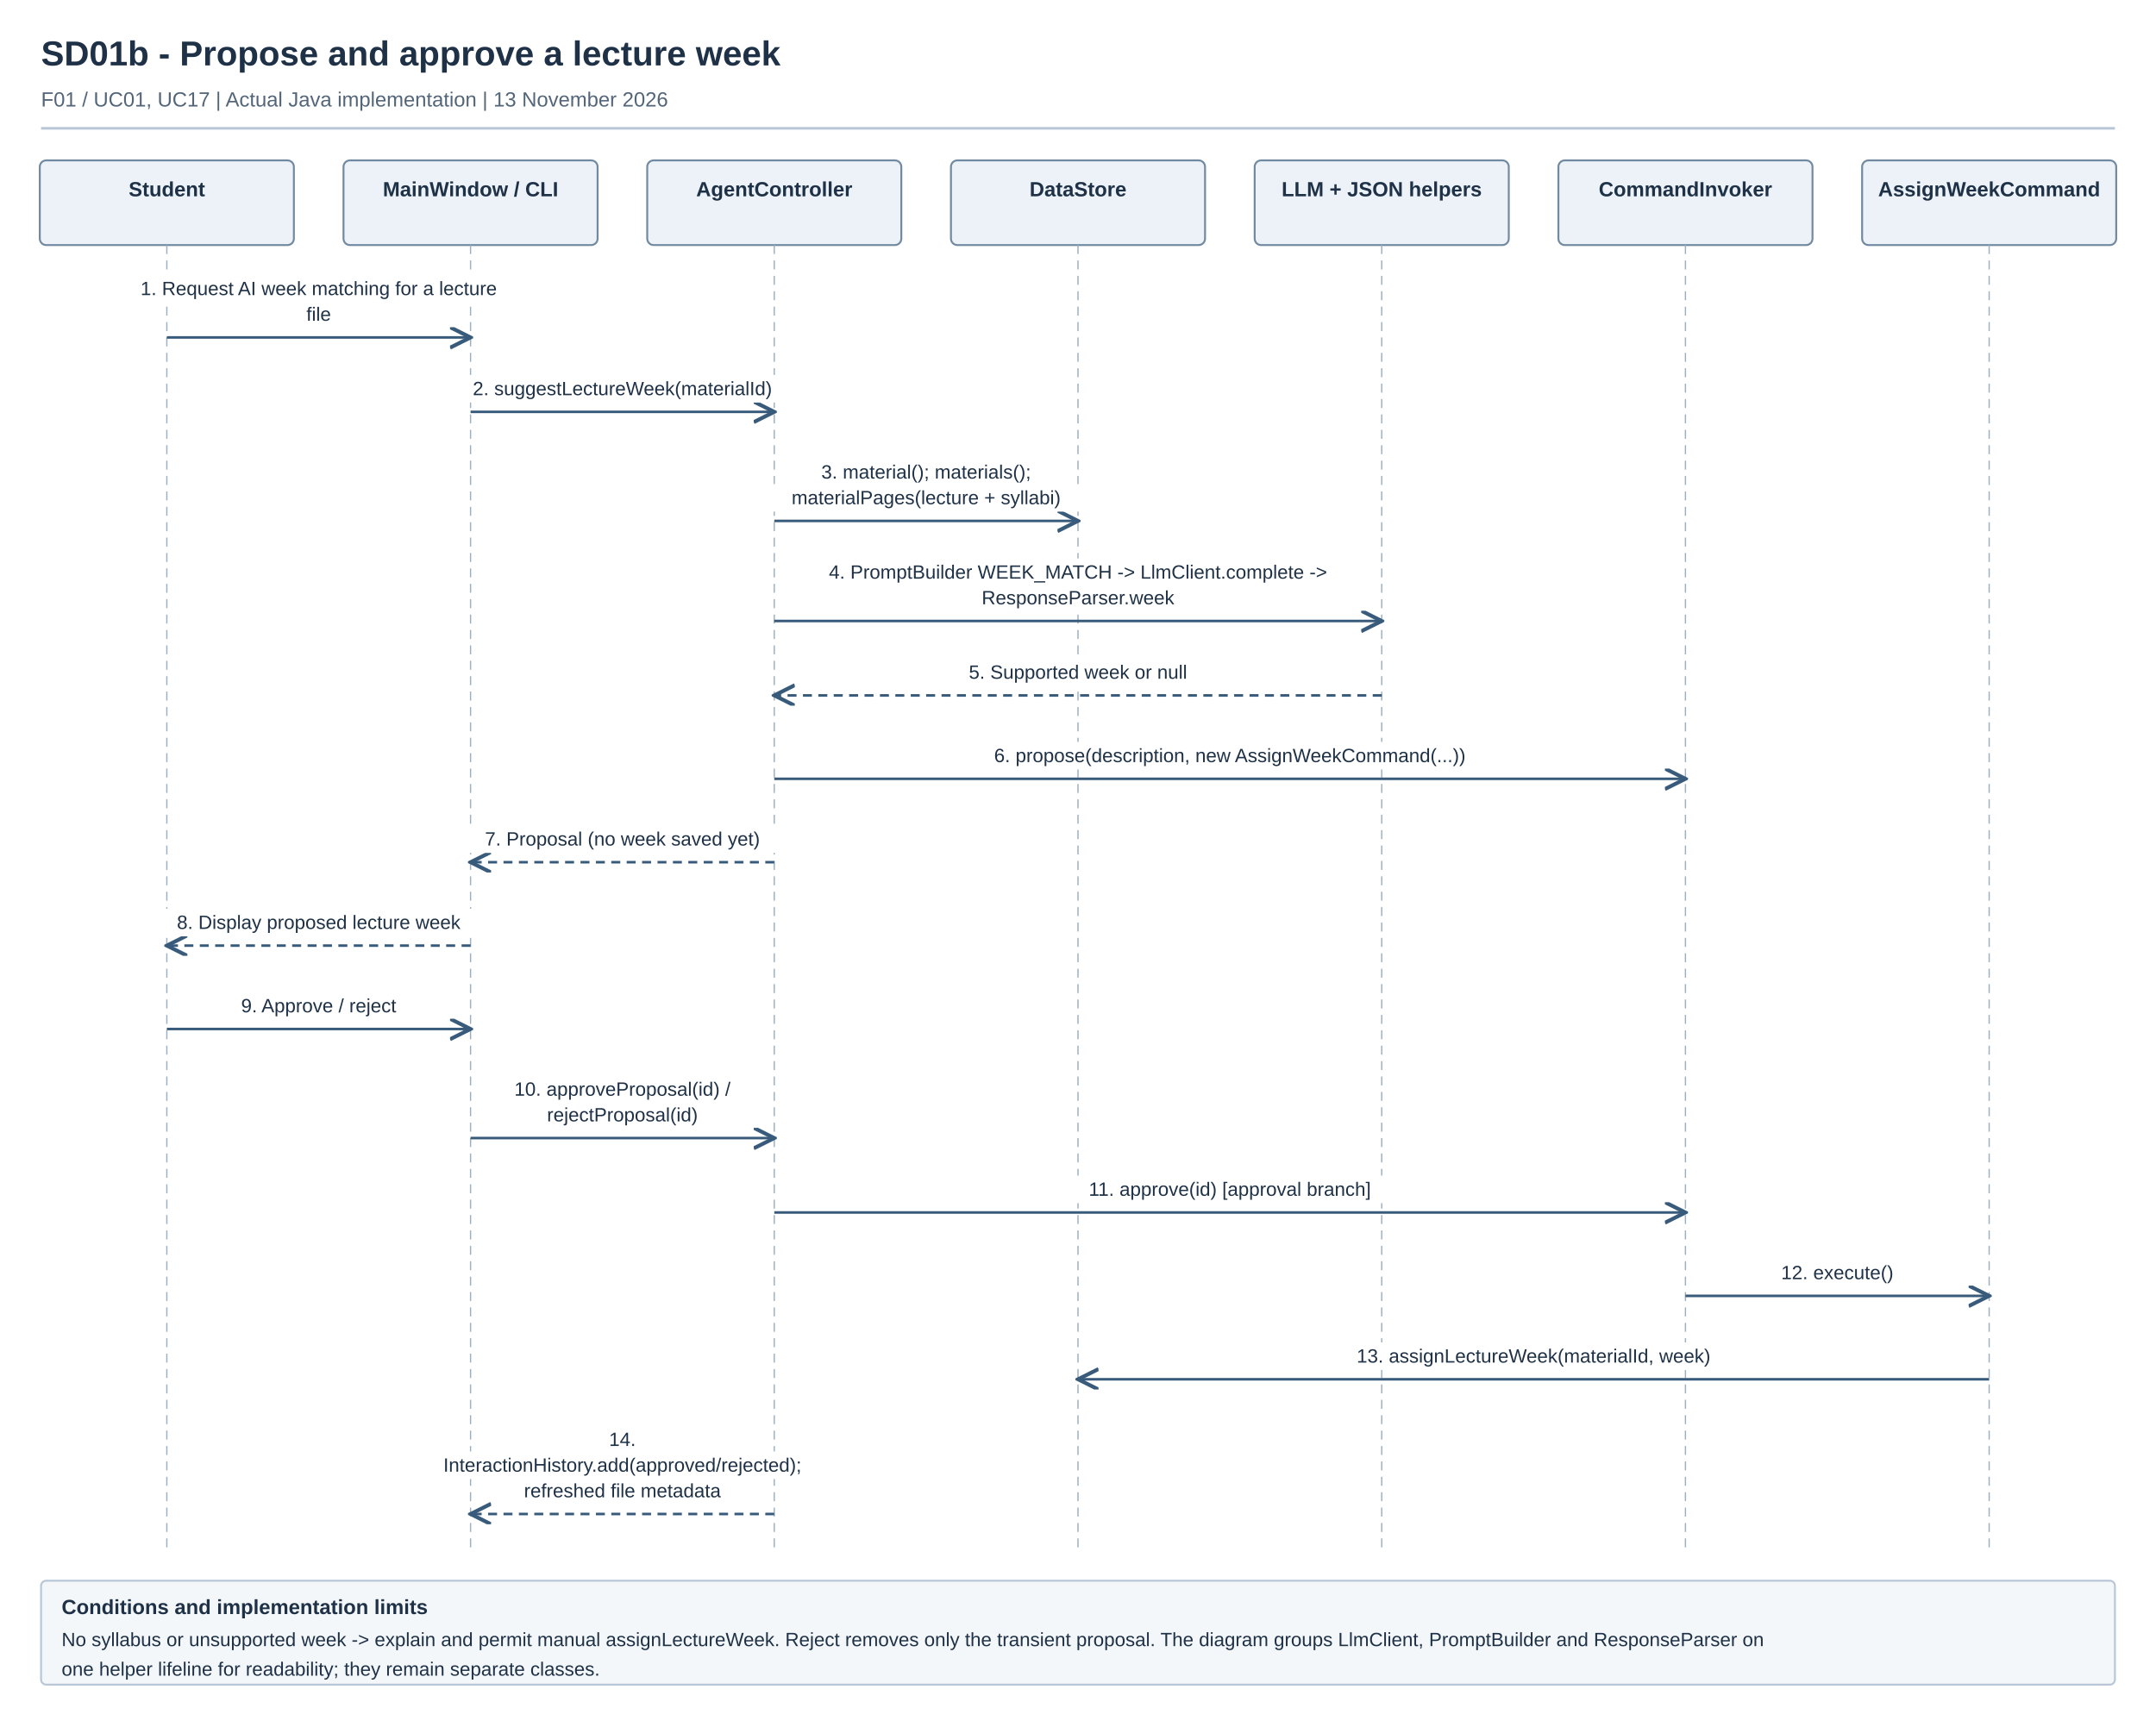
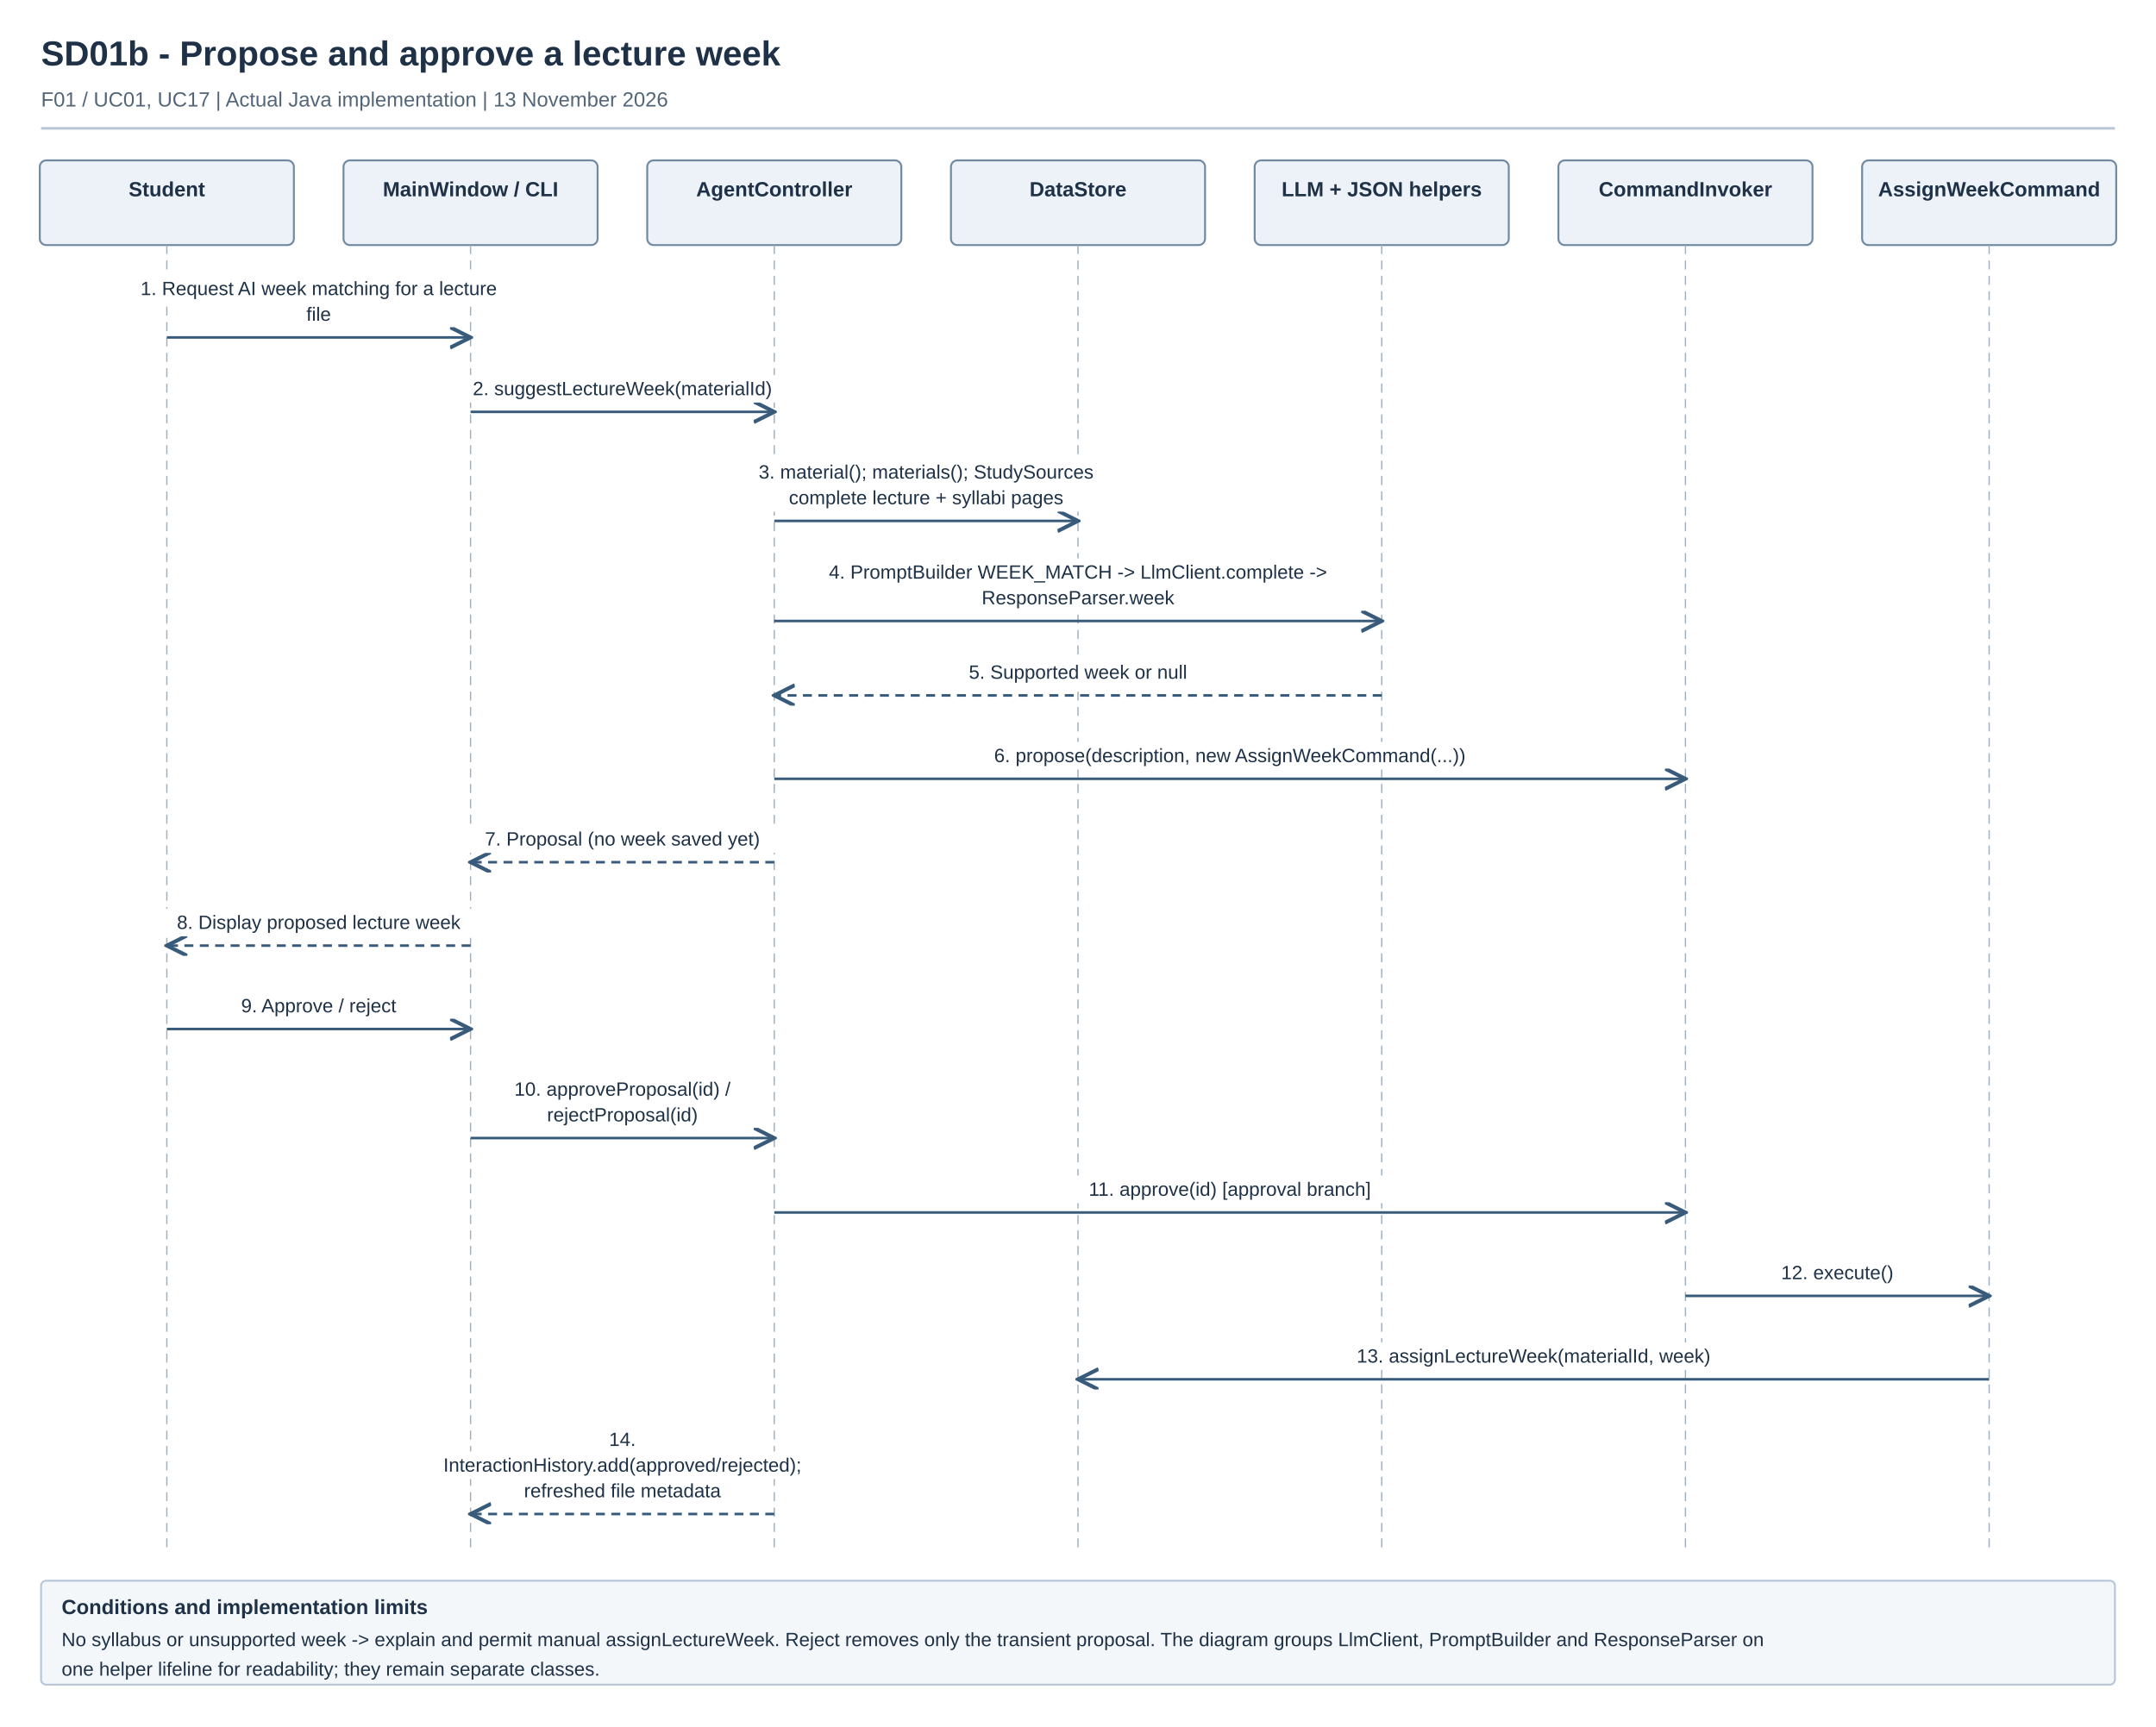
<svg xmlns="http://www.w3.org/2000/svg" width="1680" height="1346" viewBox="0 0 1680 1346">
  <defs>
    <marker id="arrow" markerWidth="9" markerHeight="9" refX="8" refY="4" orient="auto">
      <path d="M0,0 L8,4 L0,8" fill="none" stroke="#395b7b" stroke-width="1.5" />
    </marker>
  </defs>
  <rect x="0" y="0" width="1680" height="1346" rx="0" fill="#ffffff" stroke="#ffffff" stroke-width="1.5" />
  <text x="32" y="51" text-anchor="start" font-family="Segoe UI,Arial,sans-serif" font-size="27" font-weight="700" fill="#1e3146">SD01b - Propose and approve a lecture week</text>
  <text x="32" y="83" text-anchor="start" font-family="Segoe UI,Arial,sans-serif" font-size="16" font-weight="400" fill="#536579">F01 / UC01, UC17 | Actual Java implementation | 13 November 2026</text>
  <line x1="32" y1="100" x2="1648" y2="100" stroke="#b8c7d7" stroke-width="2" />
  <rect x="31.0" y="125" width="198" height="66" rx="5" fill="#ecf2f8" stroke="#718aa1" stroke-width="1.5" />
  <text x="130.0" y="153" text-anchor="middle" font-family="Segoe UI,Arial,sans-serif" font-size="16" font-weight="700" fill="#1e3146">Student</text>
  <line x1="130.0" y1="191" x2="130.0" y2="1210" stroke="#9db0c1" stroke-width="1" stroke-dasharray="7 5" />
  <rect x="267.667" y="125" width="198" height="66" rx="5" fill="#ecf2f8" stroke="#718aa1" stroke-width="1.5" />
  <text x="366.667" y="153" text-anchor="middle" font-family="Segoe UI,Arial,sans-serif" font-size="16" font-weight="700" fill="#1e3146">MainWindow / CLI</text>
  <line x1="366.667" y1="191" x2="366.667" y2="1210" stroke="#9db0c1" stroke-width="1" stroke-dasharray="7 5" />
  <rect x="504.333" y="125" width="198" height="66" rx="5" fill="#ecf2f8" stroke="#718aa1" stroke-width="1.5" />
  <text x="603.333" y="153" text-anchor="middle" font-family="Segoe UI,Arial,sans-serif" font-size="16" font-weight="700" fill="#1e3146">AgentController</text>
  <line x1="603.333" y1="191" x2="603.333" y2="1210" stroke="#9db0c1" stroke-width="1" stroke-dasharray="7 5" />
  <rect x="741.0" y="125" width="198" height="66" rx="5" fill="#ecf2f8" stroke="#718aa1" stroke-width="1.5" />
  <text x="840.0" y="153" text-anchor="middle" font-family="Segoe UI,Arial,sans-serif" font-size="16" font-weight="700" fill="#1e3146">DataStore</text>
  <line x1="840.0" y1="191" x2="840.0" y2="1210" stroke="#9db0c1" stroke-width="1" stroke-dasharray="7 5" />
  <rect x="977.667" y="125" width="198" height="66" rx="5" fill="#ecf2f8" stroke="#718aa1" stroke-width="1.5" />
  <text x="1076.667" y="153" text-anchor="middle" font-family="Segoe UI,Arial,sans-serif" font-size="16" font-weight="700" fill="#1e3146">LLM + JSON helpers</text>
  <line x1="1076.667" y1="191" x2="1076.667" y2="1210" stroke="#9db0c1" stroke-width="1" stroke-dasharray="7 5" />
  <rect x="1214.333" y="125" width="198" height="66" rx="5" fill="#ecf2f8" stroke="#718aa1" stroke-width="1.5" />
  <text x="1313.333" y="153" text-anchor="middle" font-family="Segoe UI,Arial,sans-serif" font-size="16" font-weight="700" fill="#1e3146">CommandInvoker</text>
  <line x1="1313.333" y1="191" x2="1313.333" y2="1210" stroke="#9db0c1" stroke-width="1" stroke-dasharray="7 5" />
  <rect x="1451.0" y="125" width="198" height="66" rx="5" fill="#ecf2f8" stroke="#718aa1" stroke-width="1.5" />
  <text x="1550.0" y="153" text-anchor="middle" font-family="Segoe UI,Arial,sans-serif" font-size="16" font-weight="700" fill="#1e3146">AssignWeekCommand</text>
  <line x1="1550.0" y1="191" x2="1550.0" y2="1210" stroke="#9db0c1" stroke-width="1" stroke-dasharray="7 5" />
  <line x1="130.0" y1="263" x2="366.667" y2="263" stroke="#395b7b" stroke-width="2" marker-end="url(#arrow)" />
  <rect x="77.233" y="215" width="342.2" height="20" rx="0" fill="#ffffff" stroke="#ffffff" stroke-width="1.5" />
  <text x="248.333" y="230" text-anchor="middle" font-family="Segoe UI,Arial,sans-serif" font-size="15" font-weight="400" fill="#1e3146">1. Request AI week matching for a lecture</text>
  <rect x="228.933" y="235" width="38.8" height="20" rx="0" fill="#ffffff" stroke="#ffffff" stroke-width="1.5" />
  <text x="248.333" y="250" text-anchor="middle" font-family="Segoe UI,Arial,sans-serif" font-size="15" font-weight="400" fill="#1e3146">file</text>
  <line x1="366.667" y1="321" x2="603.333" y2="321" stroke="#395b7b" stroke-width="2" marker-end="url(#arrow)" />
  <rect x="346.7" y="293" width="276.6" height="20" rx="0" fill="#ffffff" stroke="#ffffff" stroke-width="1.5" />
  <text x="485" y="308" text-anchor="middle" font-family="Segoe UI,Arial,sans-serif" font-size="15" font-weight="400" fill="#1e3146">2. suggestLectureWeek(materialId)</text>
  <line x1="603.333" y1="406" x2="840.0" y2="406" stroke="#395b7b" stroke-width="2" marker-end="url(#arrow)" />
-   <rect x="607.967" y="358" width="227.4" height="20" rx="0" fill="#ffffff" stroke="#ffffff" stroke-width="1.5" />
-   <text x="721.667" y="373" text-anchor="middle" font-family="Segoe UI,Arial,sans-serif" font-size="15" font-weight="400" fill="#1e3146">3. material(); materials();</text>
+   <rect x="554.667" y="358" width="334.0" height="20" rx="0" fill="#ffffff" stroke="#ffffff" stroke-width="1.5" />
+   <text x="721.667" y="373" text-anchor="middle" font-family="Segoe UI,Arial,sans-serif" font-size="15" font-weight="400" fill="#1e3146">3. material(); materials(); StudySources</text>
  <rect x="587.467" y="378" width="268.4" height="20" rx="0" fill="#ffffff" stroke="#ffffff" stroke-width="1.5" />
-   <text x="721.667" y="393" text-anchor="middle" font-family="Segoe UI,Arial,sans-serif" font-size="15" font-weight="400" fill="#1e3146">materialPages(lecture + syllabi)</text>
+   <text x="721.667" y="393" text-anchor="middle" font-family="Segoe UI,Arial,sans-serif" font-size="15" font-weight="400" fill="#1e3146">complete lecture + syllabi pages</text>
  <line x1="603.333" y1="484" x2="1076.667" y2="484" stroke="#395b7b" stroke-width="2" marker-end="url(#arrow)" />
  <rect x="623.8" y="436" width="432.4" height="20" rx="0" fill="#ffffff" stroke="#ffffff" stroke-width="1.5" />
  <text x="840" y="451" text-anchor="middle" font-family="Segoe UI,Arial,sans-serif" font-size="15" font-weight="400" fill="#1e3146">4. PromptBuilder WEEK_MATCH -&gt; LlmClient.complete -&gt;</text>
  <rect x="759.1" y="456" width="161.8" height="20" rx="0" fill="#ffffff" stroke="#ffffff" stroke-width="1.5" />
  <text x="840" y="471" text-anchor="middle" font-family="Segoe UI,Arial,sans-serif" font-size="15" font-weight="400" fill="#1e3146">ResponseParser.week</text>
  <line x1="1076.667" y1="542" x2="603.333" y2="542" stroke="#395b7b" stroke-width="2" stroke-dasharray="7 5" marker-end="url(#arrow)" />
  <rect x="734.5" y="514" width="211" height="20" rx="0" fill="#ffffff" stroke="#ffffff" stroke-width="1.5" />
  <text x="840" y="529" text-anchor="middle" font-family="Segoe UI,Arial,sans-serif" font-size="15" font-weight="400" fill="#1e3146">5. Supported week or null</text>
  <line x1="603.333" y1="607" x2="1313.333" y2="607" stroke="#395b7b" stroke-width="2" marker-end="url(#arrow)" />
  <rect x="746.233" y="579" width="424.2" height="20" rx="0" fill="#ffffff" stroke="#ffffff" stroke-width="1.5" />
  <text x="958.333" y="594" text-anchor="middle" font-family="Segoe UI,Arial,sans-serif" font-size="15" font-weight="400" fill="#1e3146">6. propose(description, new AssignWeekCommand(...))</text>
  <line x1="603.333" y1="672" x2="366.667" y2="672" stroke="#395b7b" stroke-width="2" stroke-dasharray="7 5" marker-end="url(#arrow)" />
  <rect x="354.9" y="644" width="260.2" height="20" rx="0" fill="#ffffff" stroke="#ffffff" stroke-width="1.5" />
  <text x="485" y="659" text-anchor="middle" font-family="Segoe UI,Arial,sans-serif" font-size="15" font-weight="400" fill="#1e3146">7. Proposal (no week saved yet)</text>
  <line x1="366.667" y1="737" x2="130.0" y2="737" stroke="#395b7b" stroke-width="2" stroke-dasharray="7 5" marker-end="url(#arrow)" />
  <rect x="114.133" y="709" width="268.4" height="20" rx="0" fill="#ffffff" stroke="#ffffff" stroke-width="1.5" />
  <text x="248.333" y="724" text-anchor="middle" font-family="Segoe UI,Arial,sans-serif" font-size="15" font-weight="400" fill="#1e3146">8. Display proposed lecture week</text>
  <line x1="130.0" y1="802" x2="366.667" y2="802" stroke="#395b7b" stroke-width="2" marker-end="url(#arrow)" />
  <rect x="167.433" y="774" width="161.8" height="20" rx="0" fill="#ffffff" stroke="#ffffff" stroke-width="1.5" />
  <text x="248.333" y="789" text-anchor="middle" font-family="Segoe UI,Arial,sans-serif" font-size="15" font-weight="400" fill="#1e3146">9. Approve / reject</text>
  <line x1="366.667" y1="887" x2="603.333" y2="887" stroke="#395b7b" stroke-width="2" marker-end="url(#arrow)" />
  <rect x="379.5" y="839" width="211" height="20" rx="0" fill="#ffffff" stroke="#ffffff" stroke-width="1.5" />
  <text x="485" y="854" text-anchor="middle" font-family="Segoe UI,Arial,sans-serif" font-size="15" font-weight="400" fill="#1e3146">10. approveProposal(id) /</text>
  <rect x="408.2" y="859" width="153.6" height="20" rx="0" fill="#ffffff" stroke="#ffffff" stroke-width="1.5" />
  <text x="485" y="874" text-anchor="middle" font-family="Segoe UI,Arial,sans-serif" font-size="15" font-weight="400" fill="#1e3146">rejectProposal(id)</text>
  <line x1="603.333" y1="945" x2="1313.333" y2="945" stroke="#395b7b" stroke-width="2" marker-end="url(#arrow)" />
  <rect x="820.033" y="917" width="276.6" height="20" rx="0" fill="#ffffff" stroke="#ffffff" stroke-width="1.5" />
  <text x="958.333" y="932" text-anchor="middle" font-family="Segoe UI,Arial,sans-serif" font-size="15" font-weight="400" fill="#1e3146">11. approve(id) [approval branch]</text>
  <line x1="1313.333" y1="1010" x2="1550.0" y2="1010" stroke="#395b7b" stroke-width="2" marker-end="url(#arrow)" />
  <rect x="1375.367" y="982" width="112.6" height="20" rx="0" fill="#ffffff" stroke="#ffffff" stroke-width="1.5" />
  <text x="1431.667" y="997" text-anchor="middle" font-family="Segoe UI,Arial,sans-serif" font-size="15" font-weight="400" fill="#1e3146">12. execute()</text>
  <line x1="1550.0" y1="1075" x2="840.0" y2="1075" stroke="#395b7b" stroke-width="2" marker-end="url(#arrow)" />
  <rect x="1032.1" y="1047" width="325.8" height="20" rx="0" fill="#ffffff" stroke="#ffffff" stroke-width="1.5" />
  <text x="1195.0" y="1062" text-anchor="middle" font-family="Segoe UI,Arial,sans-serif" font-size="15" font-weight="400" fill="#1e3146">13. assignLectureWeek(materialId, week)</text>
  <line x1="603.333" y1="1180" x2="366.667" y2="1180" stroke="#395b7b" stroke-width="2" stroke-dasharray="7 5" marker-end="url(#arrow)" />
  <rect x="469.7" y="1112" width="30.6" height="20" rx="0" fill="#ffffff" stroke="#ffffff" stroke-width="1.5" />
  <text x="485" y="1127" text-anchor="middle" font-family="Segoe UI,Arial,sans-serif" font-size="15" font-weight="400" fill="#1e3146">14.</text>
  <rect x="309.8" y="1132" width="350.4" height="20" rx="0" fill="#ffffff" stroke="#ffffff" stroke-width="1.5" />
  <text x="485" y="1147" text-anchor="middle" font-family="Segoe UI,Arial,sans-serif" font-size="15" font-weight="400" fill="#1e3146">InteractionHistory.add(approved/rejected);</text>
  <rect x="387.7" y="1152" width="194.6" height="20" rx="0" fill="#ffffff" stroke="#ffffff" stroke-width="1.5" />
  <text x="485" y="1167" text-anchor="middle" font-family="Segoe UI,Arial,sans-serif" font-size="15" font-weight="400" fill="#1e3146">refreshed file metadata</text>
  <rect x="32" y="1232" width="1616" height="81" rx="4" fill="#f4f7fa" stroke="#b8c7d7" stroke-width="1.5" />
  <text x="48" y="1258" text-anchor="start" font-family="Segoe UI,Arial,sans-serif" font-size="16" font-weight="700" fill="#1e3146">Conditions and implementation limits</text>
  <text x="48" y="1283" text-anchor="start" font-family="Segoe UI,Arial,sans-serif" font-size="15" font-weight="400" fill="#1e3146">No syllabus or unsupported week -&gt; explain and permit manual assignLectureWeek. Reject removes only the transient proposal. The diagram groups LlmClient, PromptBuilder and ResponseParser on</text>
  <text x="48" y="1306" text-anchor="start" font-family="Segoe UI,Arial,sans-serif" font-size="15" font-weight="400" fill="#1e3146">one helper lifeline for readability; they remain separate classes.</text>
</svg>
